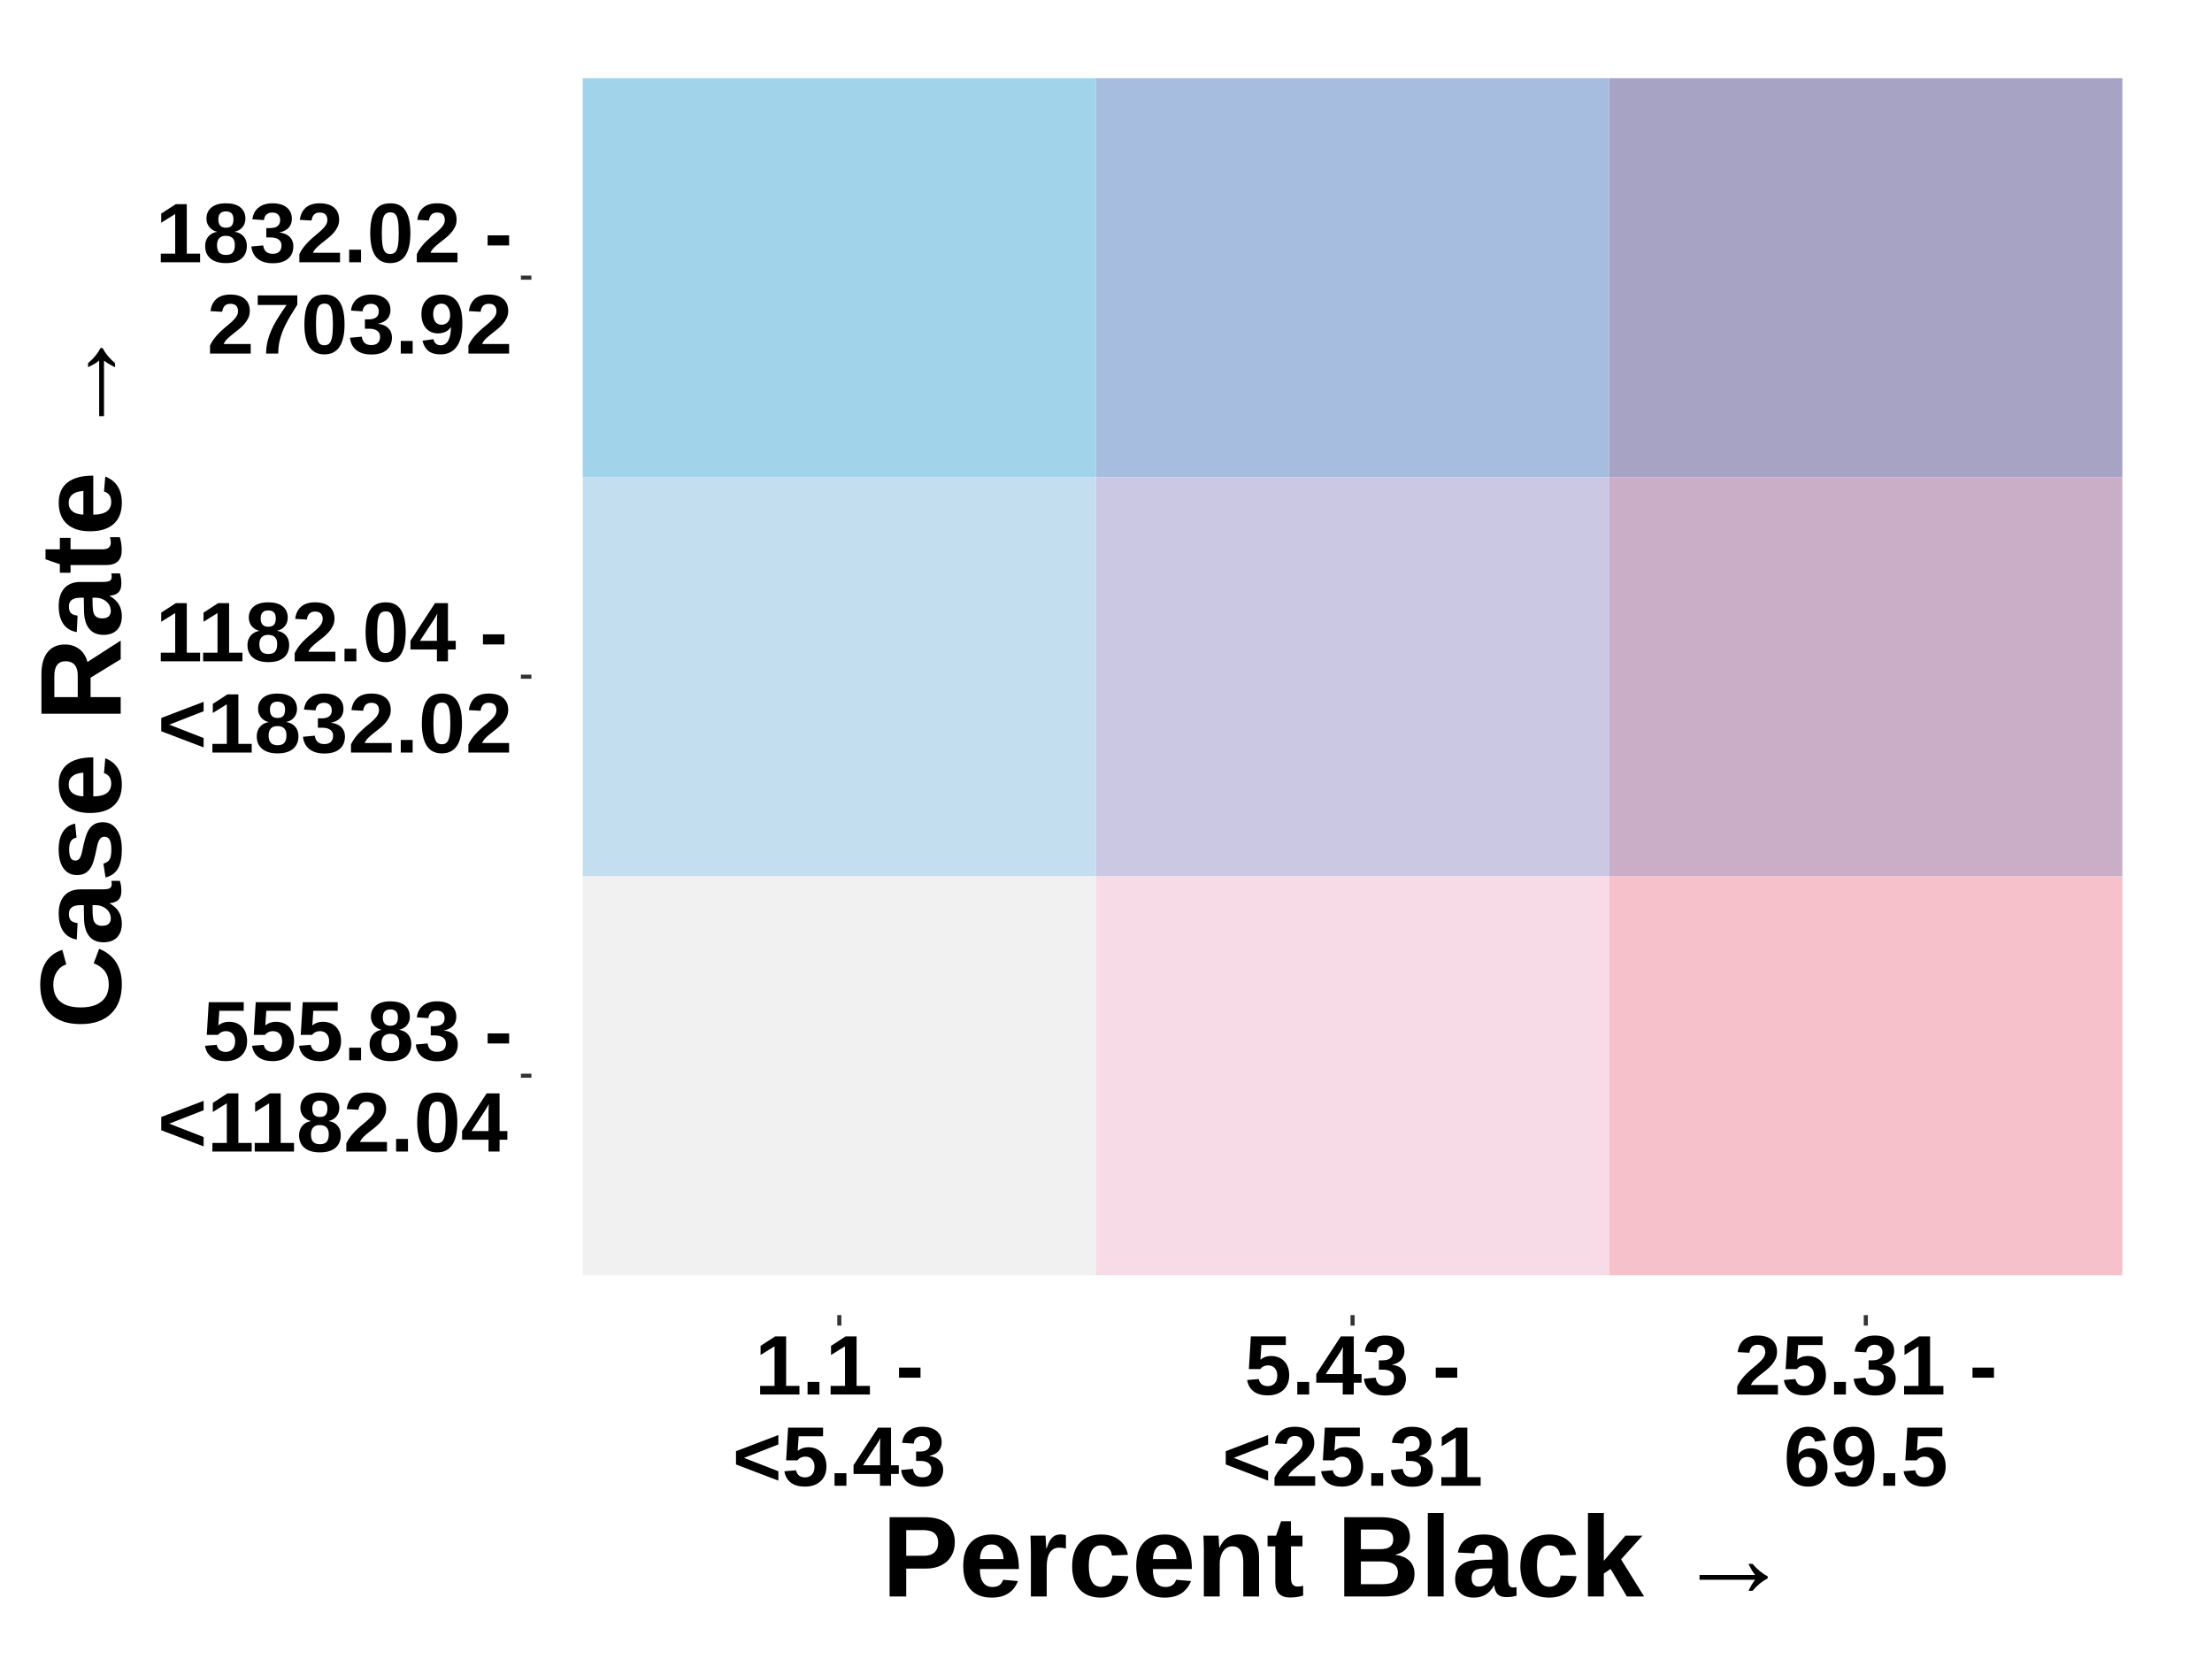
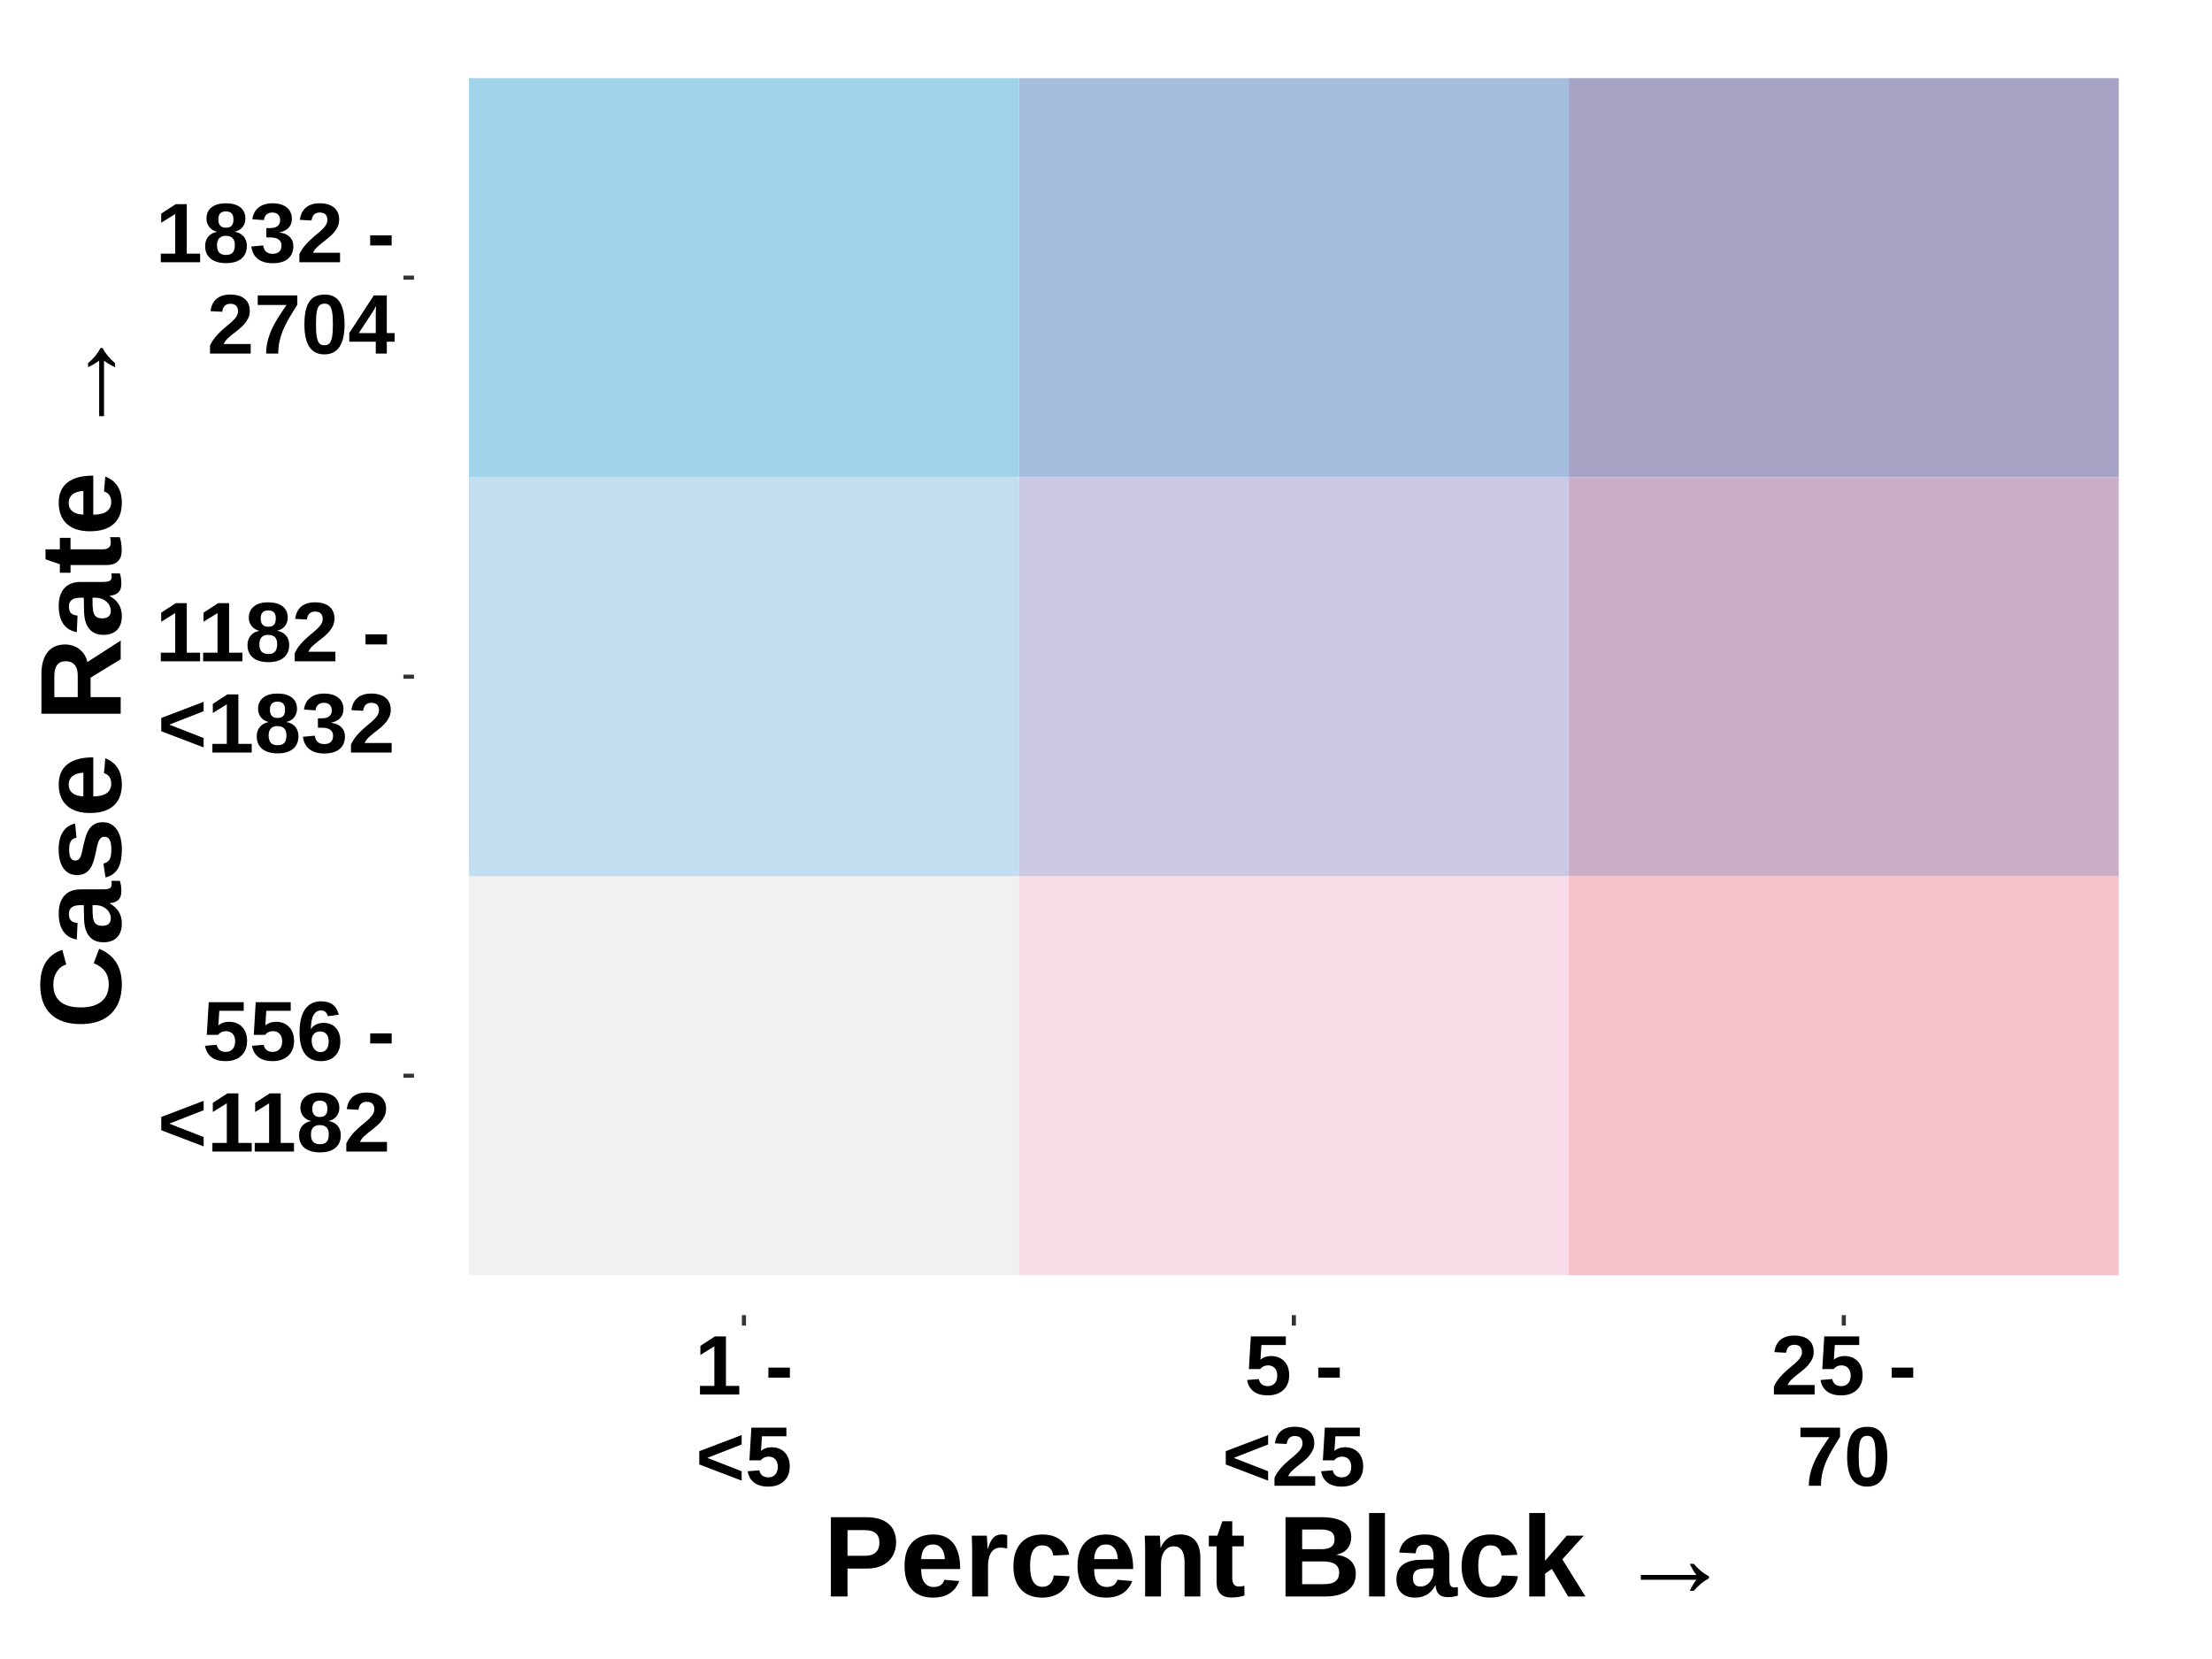
<svg xmlns="http://www.w3.org/2000/svg" viewBox="0 0 576.00 432.00">
  <defs>
    <style type="text/css">
    line, polyline, polygon, path, rect, circle {
      fill: none;
      stroke: #000000;
      stroke-linecap: round;
      stroke-linejoin: round;
      stroke-miterlimit: 10.00;
    }
  </style>
  </defs>
  <rect width="100%" height="100%" style="stroke: none; fill: none;" />
  <rect x="0.00" y="0.00" width="576.00" height="432.00" style="stroke-width: 1.07; stroke: none;" />
  <defs>
-     <clipPath id="cpMTM4LjM4fDU2Ni4wNHwzNDIuNDV8OS45Ng==">
-       <rect x="138.38" y="9.96" width="427.66" height="332.49" />
+     <clipPath id="cpMTA3LjgwfDU2Ni4wNHwzNDIuNDV8OS45Ng==">
+       <rect x="107.80" y="9.96" width="458.24" height="332.49" />
    </clipPath>
  </defs>
-   <rect x="151.74" y="228.16" width="133.64" height="103.90" style="stroke-width: 0.21; stroke: none; stroke-linecap: square; stroke-linejoin: miter; fill: #F1F1F1;" clip-path="url(#cpMTM4LjM4fDU2Ni4wNHwzNDIuNDV8OS45Ng==)" />
-   <rect x="151.74" y="124.26" width="133.64" height="103.90" style="stroke-width: 0.21; stroke: none; stroke-linecap: square; stroke-linejoin: miter; fill: #C3DEEE;" clip-path="url(#cpMTM4LjM4fDU2Ni4wNHwzNDIuNDV8OS45Ng==)" />
-   <rect x="151.74" y="20.35" width="133.64" height="103.90" style="stroke-width: 0.21; stroke: none; stroke-linecap: square; stroke-linejoin: miter; fill: #A1D3EA;" clip-path="url(#cpMTM4LjM4fDU2Ni4wNHwzNDIuNDV8OS45Ng==)" />
-   <rect x="285.39" y="228.16" width="133.64" height="103.90" style="stroke-width: 0.21; stroke: none; stroke-linecap: square; stroke-linejoin: miter; fill: #F7DBE7;" clip-path="url(#cpMTM4LjM4fDU2Ni4wNHwzNDIuNDV8OS45Ng==)" />
-   <rect x="285.39" y="124.26" width="133.64" height="103.90" style="stroke-width: 0.21; stroke: none; stroke-linecap: square; stroke-linejoin: miter; fill: #CAC8E3;" clip-path="url(#cpMTM4LjM4fDU2Ni4wNHwzNDIuNDV8OS45Ng==)" />
-   <rect x="285.39" y="20.35" width="133.64" height="103.90" style="stroke-width: 0.21; stroke: none; stroke-linecap: square; stroke-linejoin: miter; fill: #A6BDDF;" clip-path="url(#cpMTM4LjM4fDU2Ni4wNHwzNDIuNDV8OS45Ng==)" />
-   <rect x="419.03" y="228.16" width="133.64" height="103.90" style="stroke-width: 0.21; stroke: none; stroke-linecap: square; stroke-linejoin: miter; fill: #F7C1CB;" clip-path="url(#cpMTM4LjM4fDU2Ni4wNHwzNDIuNDV8OS45Ng==)" />
-   <rect x="419.03" y="124.26" width="133.64" height="103.90" style="stroke-width: 0.21; stroke: none; stroke-linecap: square; stroke-linejoin: miter; fill: #CAAEC8;" clip-path="url(#cpMTM4LjM4fDU2Ni4wNHwzNDIuNDV8OS45Ng==)" />
-   <rect x="419.03" y="20.35" width="133.64" height="103.90" style="stroke-width: 0.21; stroke: none; stroke-linecap: square; stroke-linejoin: miter; fill: #A6A3C4;" clip-path="url(#cpMTM4LjM4fDU2Ni4wNHwzNDIuNDV8OS45Ng==)" />
+   <rect x="122.12" y="228.16" width="143.20" height="103.90" style="stroke-width: 0.21; stroke: none; stroke-linecap: square; stroke-linejoin: miter; fill: #F1F1F1;" clip-path="url(#cpMTA3LjgwfDU2Ni4wNHwzNDIuNDV8OS45Ng==)" />
+   <rect x="122.12" y="124.26" width="143.20" height="103.90" style="stroke-width: 0.21; stroke: none; stroke-linecap: square; stroke-linejoin: miter; fill: #C3DEEE;" clip-path="url(#cpMTA3LjgwfDU2Ni4wNHwzNDIuNDV8OS45Ng==)" />
+   <rect x="122.12" y="20.35" width="143.20" height="103.90" style="stroke-width: 0.21; stroke: none; stroke-linecap: square; stroke-linejoin: miter; fill: #A1D3EA;" clip-path="url(#cpMTA3LjgwfDU2Ni4wNHwzNDIuNDV8OS45Ng==)" />
+   <rect x="265.32" y="228.16" width="143.20" height="103.90" style="stroke-width: 0.21; stroke: none; stroke-linecap: square; stroke-linejoin: miter; fill: #F7DBE7;" clip-path="url(#cpMTA3LjgwfDU2Ni4wNHwzNDIuNDV8OS45Ng==)" />
+   <rect x="265.32" y="124.26" width="143.20" height="103.90" style="stroke-width: 0.21; stroke: none; stroke-linecap: square; stroke-linejoin: miter; fill: #CAC8E3;" clip-path="url(#cpMTA3LjgwfDU2Ni4wNHwzNDIuNDV8OS45Ng==)" />
+   <rect x="265.32" y="20.35" width="143.20" height="103.90" style="stroke-width: 0.21; stroke: none; stroke-linecap: square; stroke-linejoin: miter; fill: #A6BDDF;" clip-path="url(#cpMTA3LjgwfDU2Ni4wNHwzNDIuNDV8OS45Ng==)" />
+   <rect x="408.52" y="228.16" width="143.20" height="103.90" style="stroke-width: 0.21; stroke: none; stroke-linecap: square; stroke-linejoin: miter; fill: #F7C1CB;" clip-path="url(#cpMTA3LjgwfDU2Ni4wNHwzNDIuNDV8OS45Ng==)" />
+   <rect x="408.52" y="124.26" width="143.20" height="103.90" style="stroke-width: 0.21; stroke: none; stroke-linecap: square; stroke-linejoin: miter; fill: #CAAEC8;" clip-path="url(#cpMTA3LjgwfDU2Ni4wNHwzNDIuNDV8OS45Ng==)" />
+   <rect x="408.52" y="20.35" width="143.20" height="103.90" style="stroke-width: 0.21; stroke: none; stroke-linecap: square; stroke-linejoin: miter; fill: #A6A3C4;" clip-path="url(#cpMTA3LjgwfDU2Ni4wNHwzNDIuNDV8OS45Ng==)" />
  <defs>
    <clipPath id="cpMC4wMHw1NzYuMDB8NDMyLjAwfDAuMDA=">
      <rect x="0.00" y="0.00" width="576.00" height="432.00" />
    </clipPath>
  </defs>
  <g clip-path="url(#cpMC4wMHw1NzYuMDB8NDMyLjAwfDAuMDA=)">
-     <text x="52.72" y="276.10" style="font-size: 22.00px; font-weight: bold; font-family: Arial;" textLength="80.73px" lengthAdjust="spacingAndGlyphs">555.83 -</text>
+     <text x="52.72" y="276.10" style="font-size: 22.00px; font-weight: bold; font-family: Arial;" textLength="50.14px" lengthAdjust="spacingAndGlyphs">556 -</text>
  </g>
  <g clip-path="url(#cpMC4wMHw1NzYuMDB8NDMyLjAwfDAuMDA=)">
-     <text x="41.07" y="299.86" style="font-size: 22.00px; font-weight: bold; font-family: Arial;" textLength="92.37px" lengthAdjust="spacingAndGlyphs">&lt;1182.04</text>
+     <text x="41.07" y="299.86" style="font-size: 22.00px; font-weight: bold; font-family: Arial;" textLength="61.79px" lengthAdjust="spacingAndGlyphs">&lt;1182</text>
  </g>
  <g clip-path="url(#cpMC4wMHw1NzYuMDB8NDMyLjAwfDAuMDA=)">
-     <text x="40.48" y="172.20" style="font-size: 22.00px; font-weight: bold; font-family: Arial;" textLength="92.96px" lengthAdjust="spacingAndGlyphs">1182.04 -</text>
+     <text x="40.48" y="172.20" style="font-size: 22.00px; font-weight: bold; font-family: Arial;" textLength="62.38px" lengthAdjust="spacingAndGlyphs">1182 -</text>
  </g>
  <g clip-path="url(#cpMC4wMHw1NzYuMDB8NDMyLjAwfDAuMDA=)">
-     <text x="41.07" y="195.96" style="font-size: 22.00px; font-weight: bold; font-family: Arial;" textLength="92.37px" lengthAdjust="spacingAndGlyphs">&lt;1832.02</text>
+     <text x="41.07" y="195.96" style="font-size: 22.00px; font-weight: bold; font-family: Arial;" textLength="61.79px" lengthAdjust="spacingAndGlyphs">&lt;1832</text>
  </g>
  <g clip-path="url(#cpMC4wMHw1NzYuMDB8NDMyLjAwfDAuMDA=)">
-     <text x="40.48" y="68.30" style="font-size: 22.00px; font-weight: bold; font-family: Arial;" textLength="92.96px" lengthAdjust="spacingAndGlyphs">1832.02 -</text>
+     <text x="40.48" y="68.30" style="font-size: 22.00px; font-weight: bold; font-family: Arial;" textLength="62.38px" lengthAdjust="spacingAndGlyphs">1832 -</text>
  </g>
  <g clip-path="url(#cpMC4wMHw1NzYuMDB8NDMyLjAwfDAuMDA=)">
-     <text x="53.92" y="92.06" style="font-size: 22.00px; font-weight: bold; font-family: Arial;" textLength="79.52px" lengthAdjust="spacingAndGlyphs">2703.92</text>
+     <text x="53.92" y="92.06" style="font-size: 22.00px; font-weight: bold; font-family: Arial;" textLength="48.94px" lengthAdjust="spacingAndGlyphs">2704</text>
  </g>
-   <polyline points="135.64,280.11 138.38,280.11 " style="stroke-width: 1.07; stroke: #333333; stroke-linecap: butt;" clip-path="url(#cpMC4wMHw1NzYuMDB8NDMyLjAwfDAuMDA=)" />
-   <polyline points="135.64,176.21 138.38,176.21 " style="stroke-width: 1.07; stroke: #333333; stroke-linecap: butt;" clip-path="url(#cpMC4wMHw1NzYuMDB8NDMyLjAwfDAuMDA=)" />
-   <polyline points="135.64,72.30 138.38,72.30 " style="stroke-width: 1.07; stroke: #333333; stroke-linecap: butt;" clip-path="url(#cpMC4wMHw1NzYuMDB8NDMyLjAwfDAuMDA=)" />
-   <polyline points="218.56,345.19 218.56,342.45 " style="stroke-width: 1.07; stroke: #333333; stroke-linecap: butt;" clip-path="url(#cpMC4wMHw1NzYuMDB8NDMyLjAwfDAuMDA=)" />
-   <polyline points="352.21,345.19 352.21,342.45 " style="stroke-width: 1.07; stroke: #333333; stroke-linecap: butt;" clip-path="url(#cpMC4wMHw1NzYuMDB8NDMyLjAwfDAuMDA=)" />
-   <polyline points="485.85,345.19 485.85,342.45 " style="stroke-width: 1.07; stroke: #333333; stroke-linecap: butt;" clip-path="url(#cpMC4wMHw1NzYuMDB8NDMyLjAwfDAuMDA=)" />
+   <polyline points="105.06,280.11 107.80,280.11 " style="stroke-width: 1.07; stroke: #333333; stroke-linecap: butt;" clip-path="url(#cpMC4wMHw1NzYuMDB8NDMyLjAwfDAuMDA=)" />
+   <polyline points="105.06,176.21 107.80,176.21 " style="stroke-width: 1.07; stroke: #333333; stroke-linecap: butt;" clip-path="url(#cpMC4wMHw1NzYuMDB8NDMyLjAwfDAuMDA=)" />
+   <polyline points="105.06,72.30 107.80,72.30 " style="stroke-width: 1.07; stroke: #333333; stroke-linecap: butt;" clip-path="url(#cpMC4wMHw1NzYuMDB8NDMyLjAwfDAuMDA=)" />
+   <polyline points="193.72,345.19 193.72,342.45 " style="stroke-width: 1.07; stroke: #333333; stroke-linecap: butt;" clip-path="url(#cpMC4wMHw1NzYuMDB8NDMyLjAwfDAuMDA=)" />
+   <polyline points="336.92,345.19 336.92,342.45 " style="stroke-width: 1.07; stroke: #333333; stroke-linecap: butt;" clip-path="url(#cpMC4wMHw1NzYuMDB8NDMyLjAwfDAuMDA=)" />
+   <polyline points="480.12,345.19 480.12,342.45 " style="stroke-width: 1.07; stroke: #333333; stroke-linecap: butt;" clip-path="url(#cpMC4wMHw1NzYuMDB8NDMyLjAwfDAuMDA=)" />
  <g clip-path="url(#cpMC4wMHw1NzYuMDB8NDMyLjAwfDAuMDA=)">
-     <text x="196.55" y="363.13" style="font-size: 22.00px; font-weight: bold; font-family: Arial;" textLength="44.02px" lengthAdjust="spacingAndGlyphs">1.1 -</text>
+     <text x="180.88" y="363.13" style="font-size: 22.00px; font-weight: bold; font-family: Arial;" textLength="25.67px" lengthAdjust="spacingAndGlyphs">1 -</text>
  </g>
  <g clip-path="url(#cpMC4wMHw1NzYuMDB8NDMyLjAwfDAuMDA=)">
-     <text x="190.73" y="386.89" style="font-size: 22.00px; font-weight: bold; font-family: Arial;" textLength="55.67px" lengthAdjust="spacingAndGlyphs">&lt;5.43</text>
+     <text x="181.17" y="386.89" style="font-size: 22.00px; font-weight: bold; font-family: Arial;" textLength="25.08px" lengthAdjust="spacingAndGlyphs">&lt;5</text>
  </g>
  <g clip-path="url(#cpMC4wMHw1NzYuMDB8NDMyLjAwfDAuMDA=)">
-     <text x="324.08" y="363.13" style="font-size: 22.00px; font-weight: bold; font-family: Arial;" textLength="56.26px" lengthAdjust="spacingAndGlyphs">5.43 -</text>
+     <text x="324.08" y="363.13" style="font-size: 22.00px; font-weight: bold; font-family: Arial;" textLength="25.67px" lengthAdjust="spacingAndGlyphs">5 -</text>
  </g>
  <g clip-path="url(#cpMC4wMHw1NzYuMDB8NDMyLjAwfDAuMDA=)">
-     <text x="318.26" y="386.89" style="font-size: 22.00px; font-weight: bold; font-family: Arial;" textLength="67.90px" lengthAdjust="spacingAndGlyphs">&lt;25.31</text>
+     <text x="318.26" y="386.89" style="font-size: 22.00px; font-weight: bold; font-family: Arial;" textLength="37.32px" lengthAdjust="spacingAndGlyphs">&lt;25</text>
  </g>
  <g clip-path="url(#cpMC4wMHw1NzYuMDB8NDMyLjAwfDAuMDA=)">
-     <text x="451.61" y="363.13" style="font-size: 22.00px; font-weight: bold; font-family: Arial;" textLength="68.49px" lengthAdjust="spacingAndGlyphs">25.31 -</text>
+     <text x="461.16" y="363.13" style="font-size: 22.00px; font-weight: bold; font-family: Arial;" textLength="37.91px" lengthAdjust="spacingAndGlyphs">25 -</text>
  </g>
  <g clip-path="url(#cpMC4wMHw1NzYuMDB8NDMyLjAwfDAuMDA=)">
-     <text x="464.44" y="386.89" style="font-size: 22.00px; font-weight: bold; font-family: Arial;" textLength="42.82px" lengthAdjust="spacingAndGlyphs">69.5</text>
+     <text x="467.88" y="386.89" style="font-size: 22.00px; font-weight: bold; font-family: Arial;" textLength="24.47px" lengthAdjust="spacingAndGlyphs">70</text>
  </g>
  <g clip-path="url(#cpMC4wMHw1NzYuMDB8NDMyLjAwfDAuMDA=)">
-     <text x="229.65" y="415.72" style="font-size: 30.00px; font-weight: bold; font-family: Arial;" textLength="245.11px" lengthAdjust="spacingAndGlyphs">Percent Black  →</text>
+     <text x="214.36" y="415.72" style="font-size: 30.00px; font-weight: bold; font-family: Arial;" textLength="245.11px" lengthAdjust="spacingAndGlyphs">Percent Black  →</text>
  </g>
  <g clip-path="url(#cpMC4wMHw1NzYuMDB8NDMyLjAwfDAuMDA=)">
    <text transform="translate(31.43,267.91) rotate(-90)" style="font-size: 30.00px; font-weight: bold; font-family: Arial;" textLength="183.41px" lengthAdjust="spacingAndGlyphs">Case Rate →</text>
  </g>
</svg>
